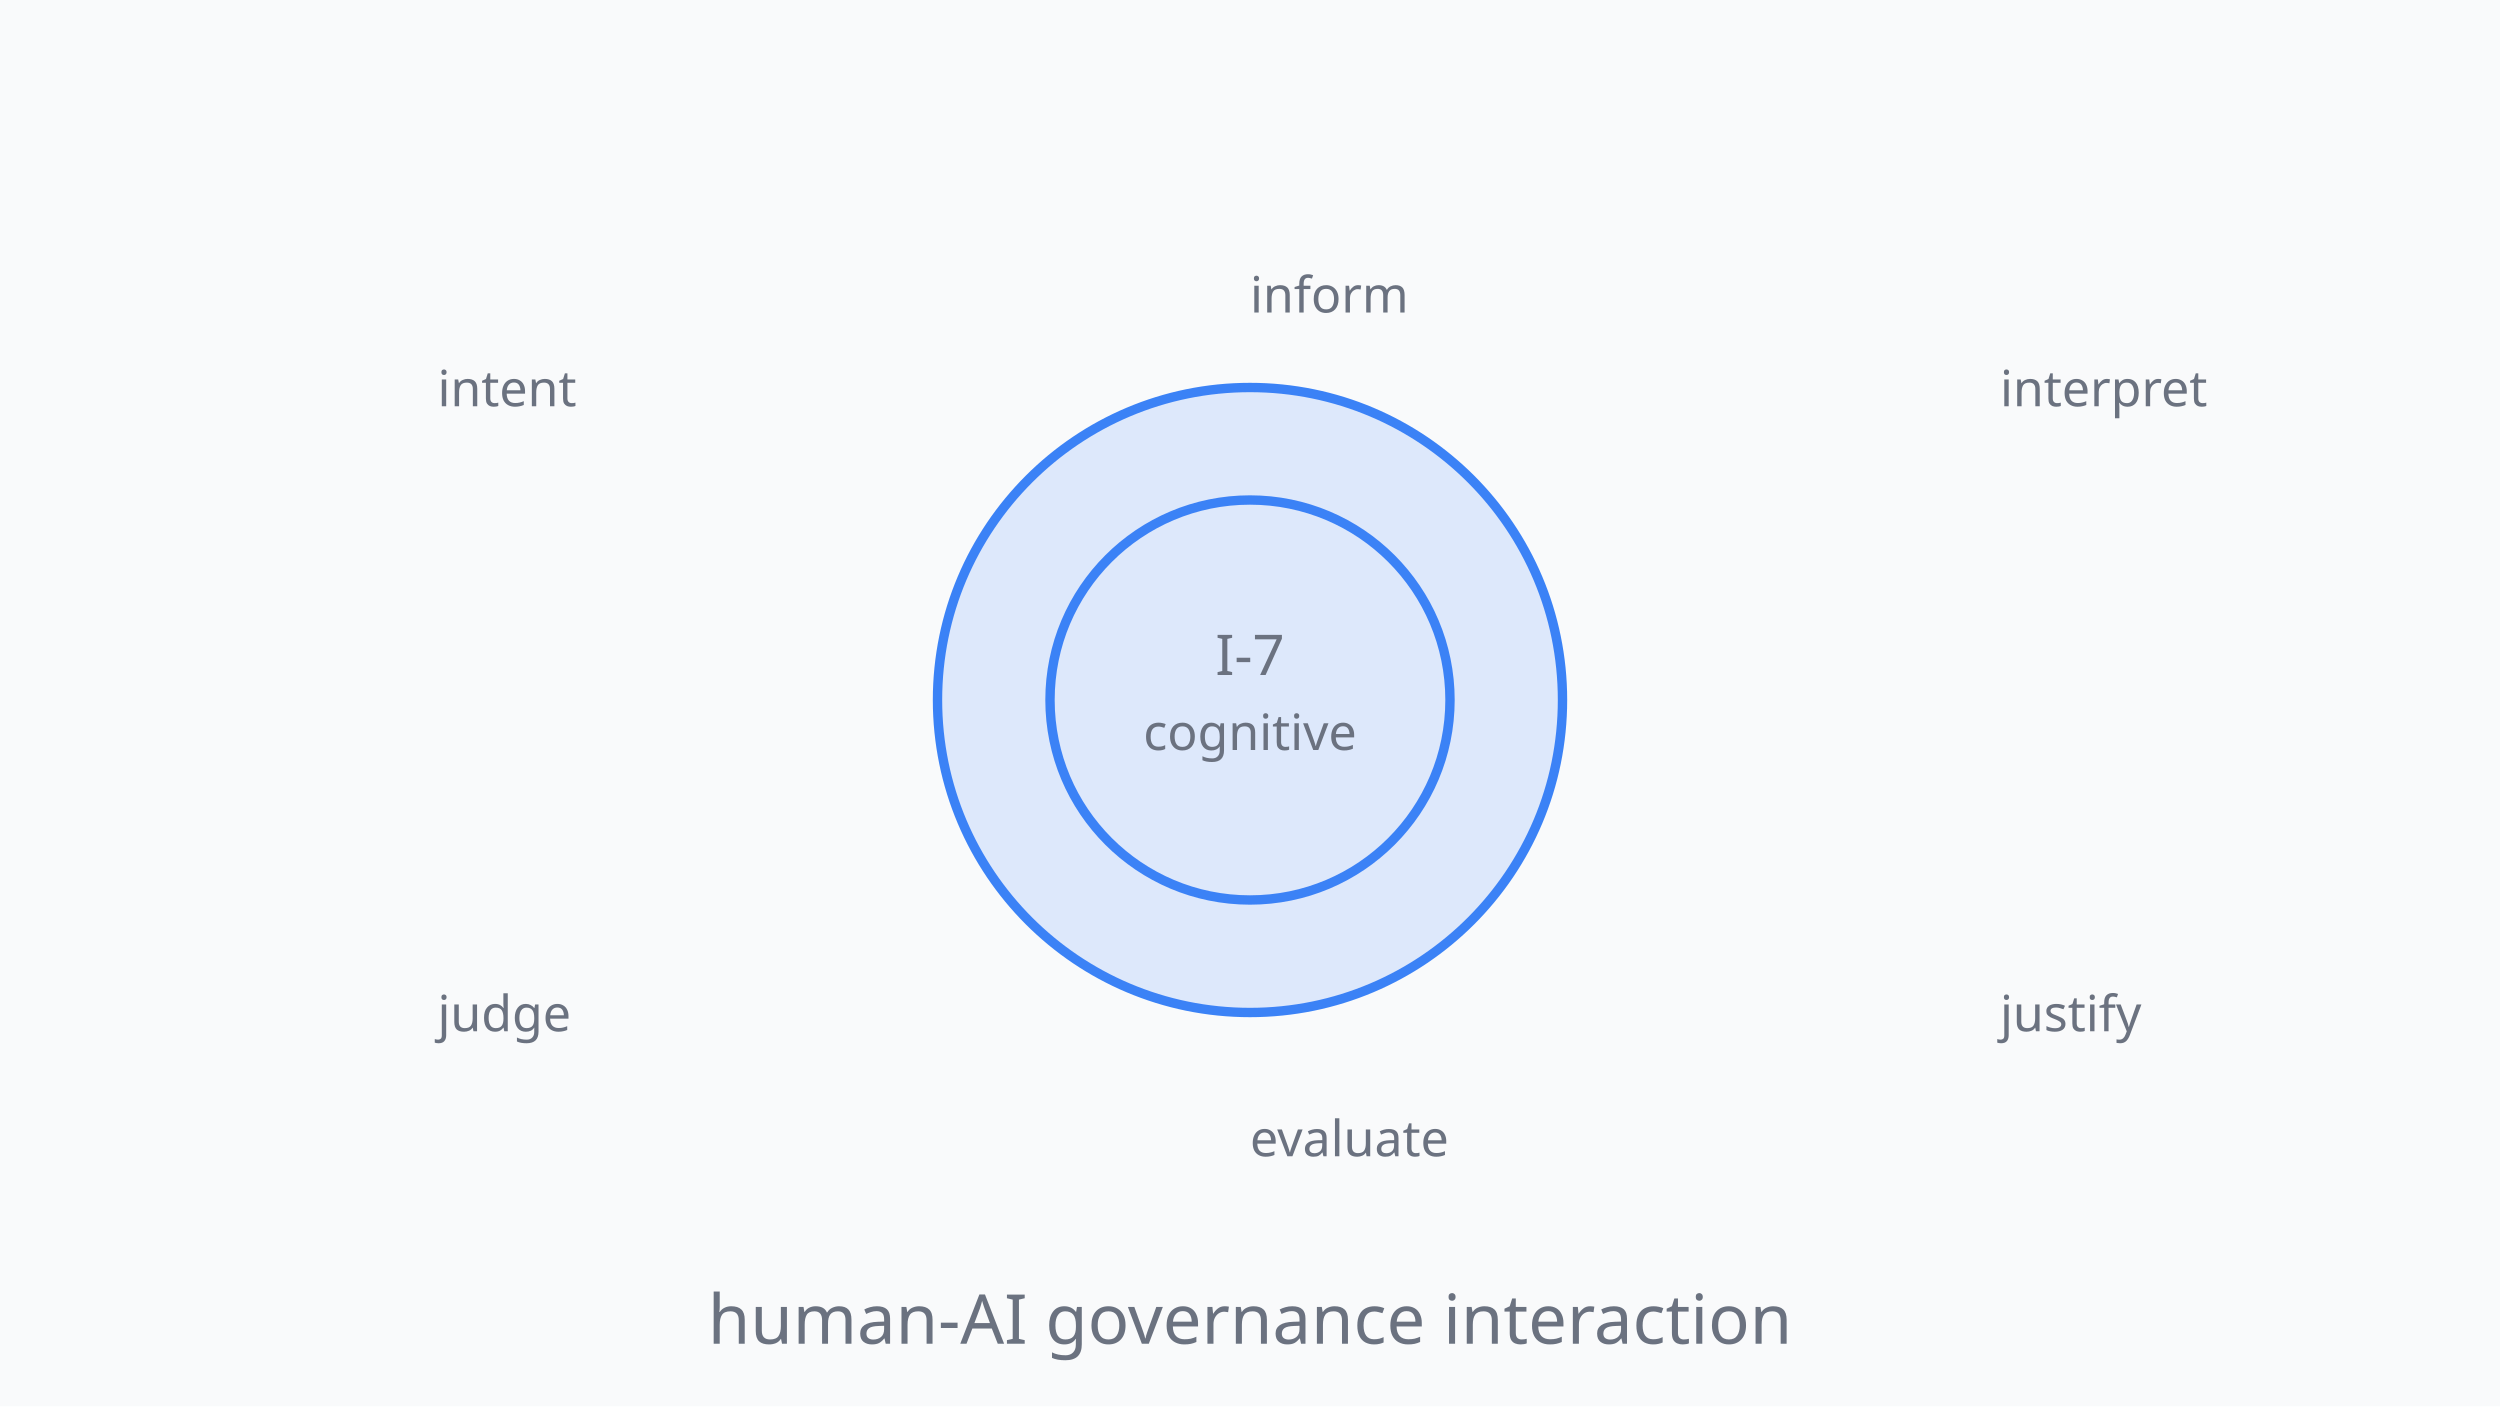
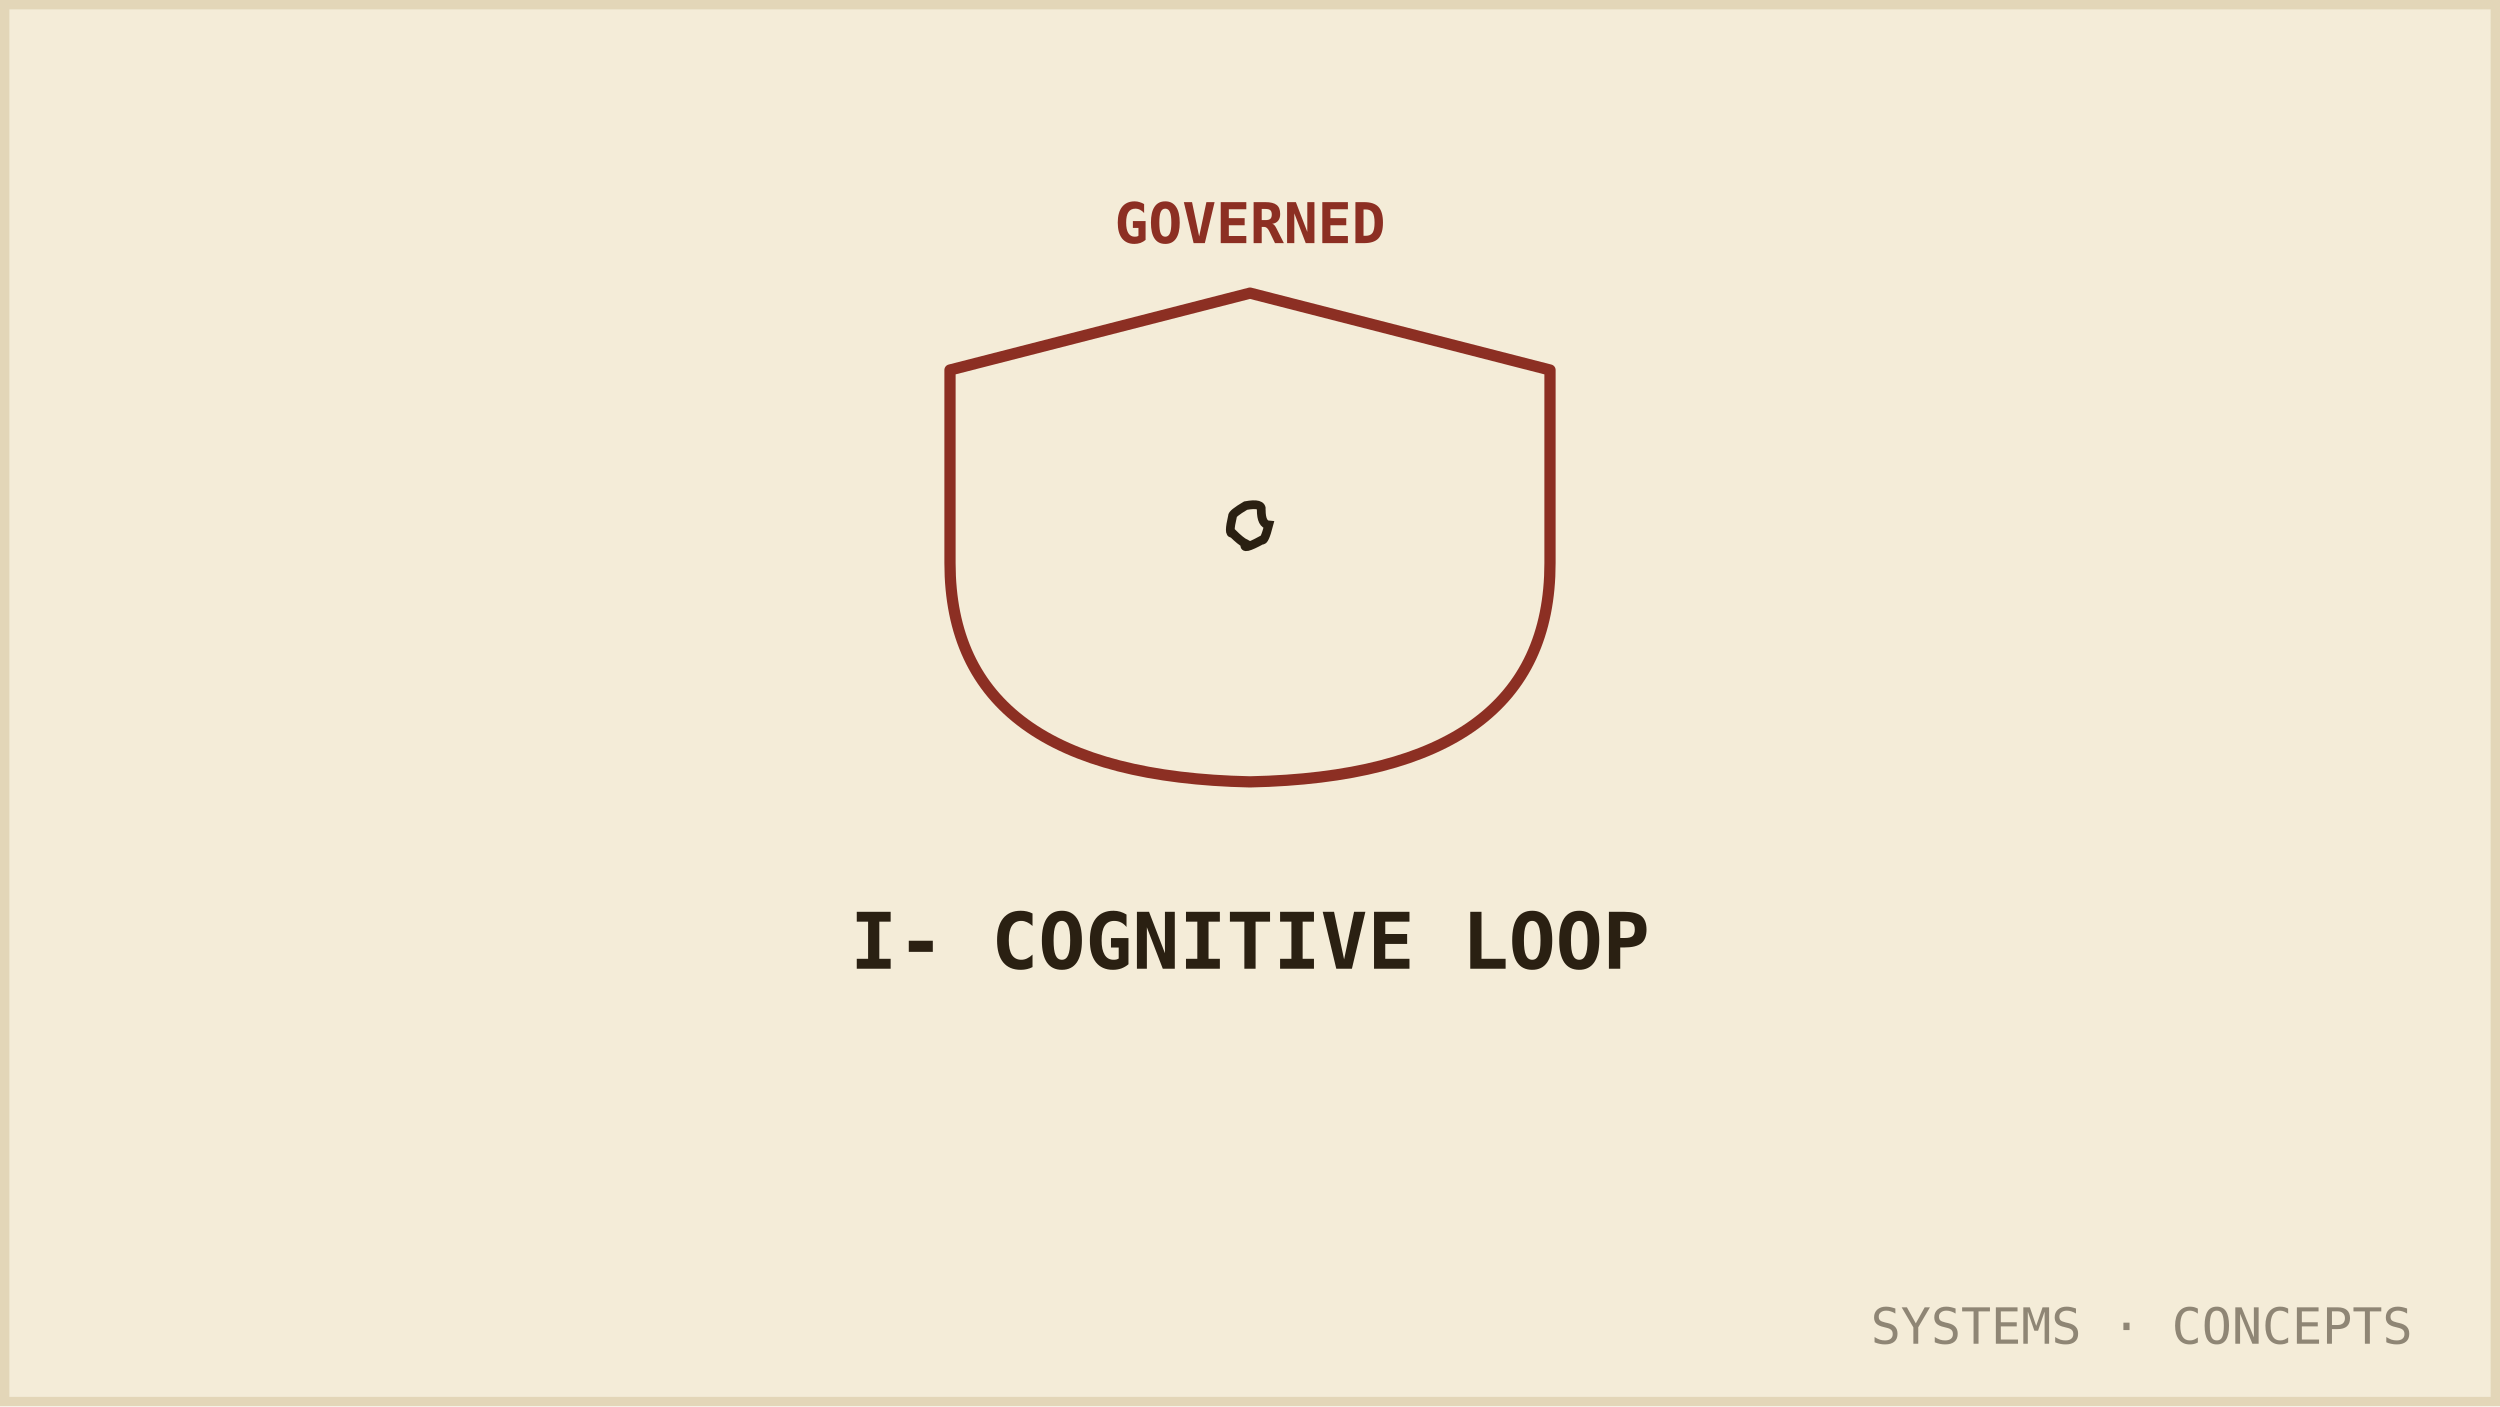
- <svg xmlns="http://www.w3.org/2000/svg" viewBox="0 0 400 225" role="img" aria-labelledby="title desc">
-   <rect width="400" height="225" fill="#f9fafb" />
-   <g stroke="#3b82f6" stroke-width="1.5" fill="none">
-     <circle cx="200" cy="112" r="50" />
-     <circle cx="200" cy="112" r="32" />
-   </g>
-   <g fill="#3b82f6" opacity="0.15">
-     <circle cx="200" cy="112" r="50" />
-     <circle cx="200" cy="112" r="32" />
-   </g>
-   <g font-family="system-ui, sans-serif" font-size="9" fill="#6b7280">
-     <text x="200" y="108" text-anchor="middle">I-7</text>
-     <text x="200" y="120" text-anchor="middle" font-size="8">cognitive</text>
-     <text x="70" y="65" font-size="8">intent</text>
-     <text x="320" y="65" font-size="8">interpret</text>
-     <text x="70" y="165" font-size="8">judge</text>
-     <text x="320" y="165" font-size="8">justify</text>
-     <text x="200" y="50" font-size="8">inform</text>
-     <text x="200" y="185" font-size="8">evaluate</text>
-   </g>
-   <g font-family="system-ui, sans-serif" font-size="11" fill="#6b7280">
-     <text x="200" y="215" text-anchor="middle">human-AI governance interaction</text>
-   </g>
+ <svg xmlns="http://www.w3.org/2000/svg" viewBox="0 0 400 225" role="img" aria-labelledby="t d">
+   <rect width="400" height="225" fill="#f4ecd8" />
+   <rect x="0.75" y="0.75" width="398.5" height="223.5" fill="none" stroke="#e3d6b8" stroke-width="1.5" />
+   <path d="M 200.0 46.9 L 248.0 59.2 L 248.0 90.1 Q 248.0 124.1 200.0 125.1 Q 152.0 124.1 152.0 90.1 L 152.0 59.2 Z" stroke="#8c2f23" stroke-width="1.80" fill="none" stroke-linecap="round" stroke-linejoin="round" />
+   <path d="M 203.0 84.0 Q 202.3 86.7 201.9 86.4 Q 198.6 88.2 199.3 87.0 Q 198.5 86.6 197.2 85.3 Q 196.5 85.6 197.2 82.6 Q 197.1 82.2 199.3 80.9 Q 202.0 80.4 201.8 81.6 Q 201.8 83.9 203.0 84.0 Z" stroke="#2a2012" stroke-width="1.40" fill="none" />
+   <text x="200.0" y="38.9" font-family="'JetBrains Mono', ui-monospace, monospace" font-size="9.0" fill="#8c2f23" font-weight="700" text-anchor="middle">GOVERNED</text>
+   <text x="200.0" y="155.0" font-family="'JetBrains Mono', ui-monospace, monospace" font-size="12.5" fill="#2a2012" font-weight="700" text-anchor="middle">I- COGNITIVE LOOP</text>
+   <text x="386" y="215" font-family="'JetBrains Mono', ui-monospace, monospace" font-size="8.0" fill="#2a2012" opacity="0.5" text-anchor="end">SYSTEMS · CONCEPTS</text>
</svg>
